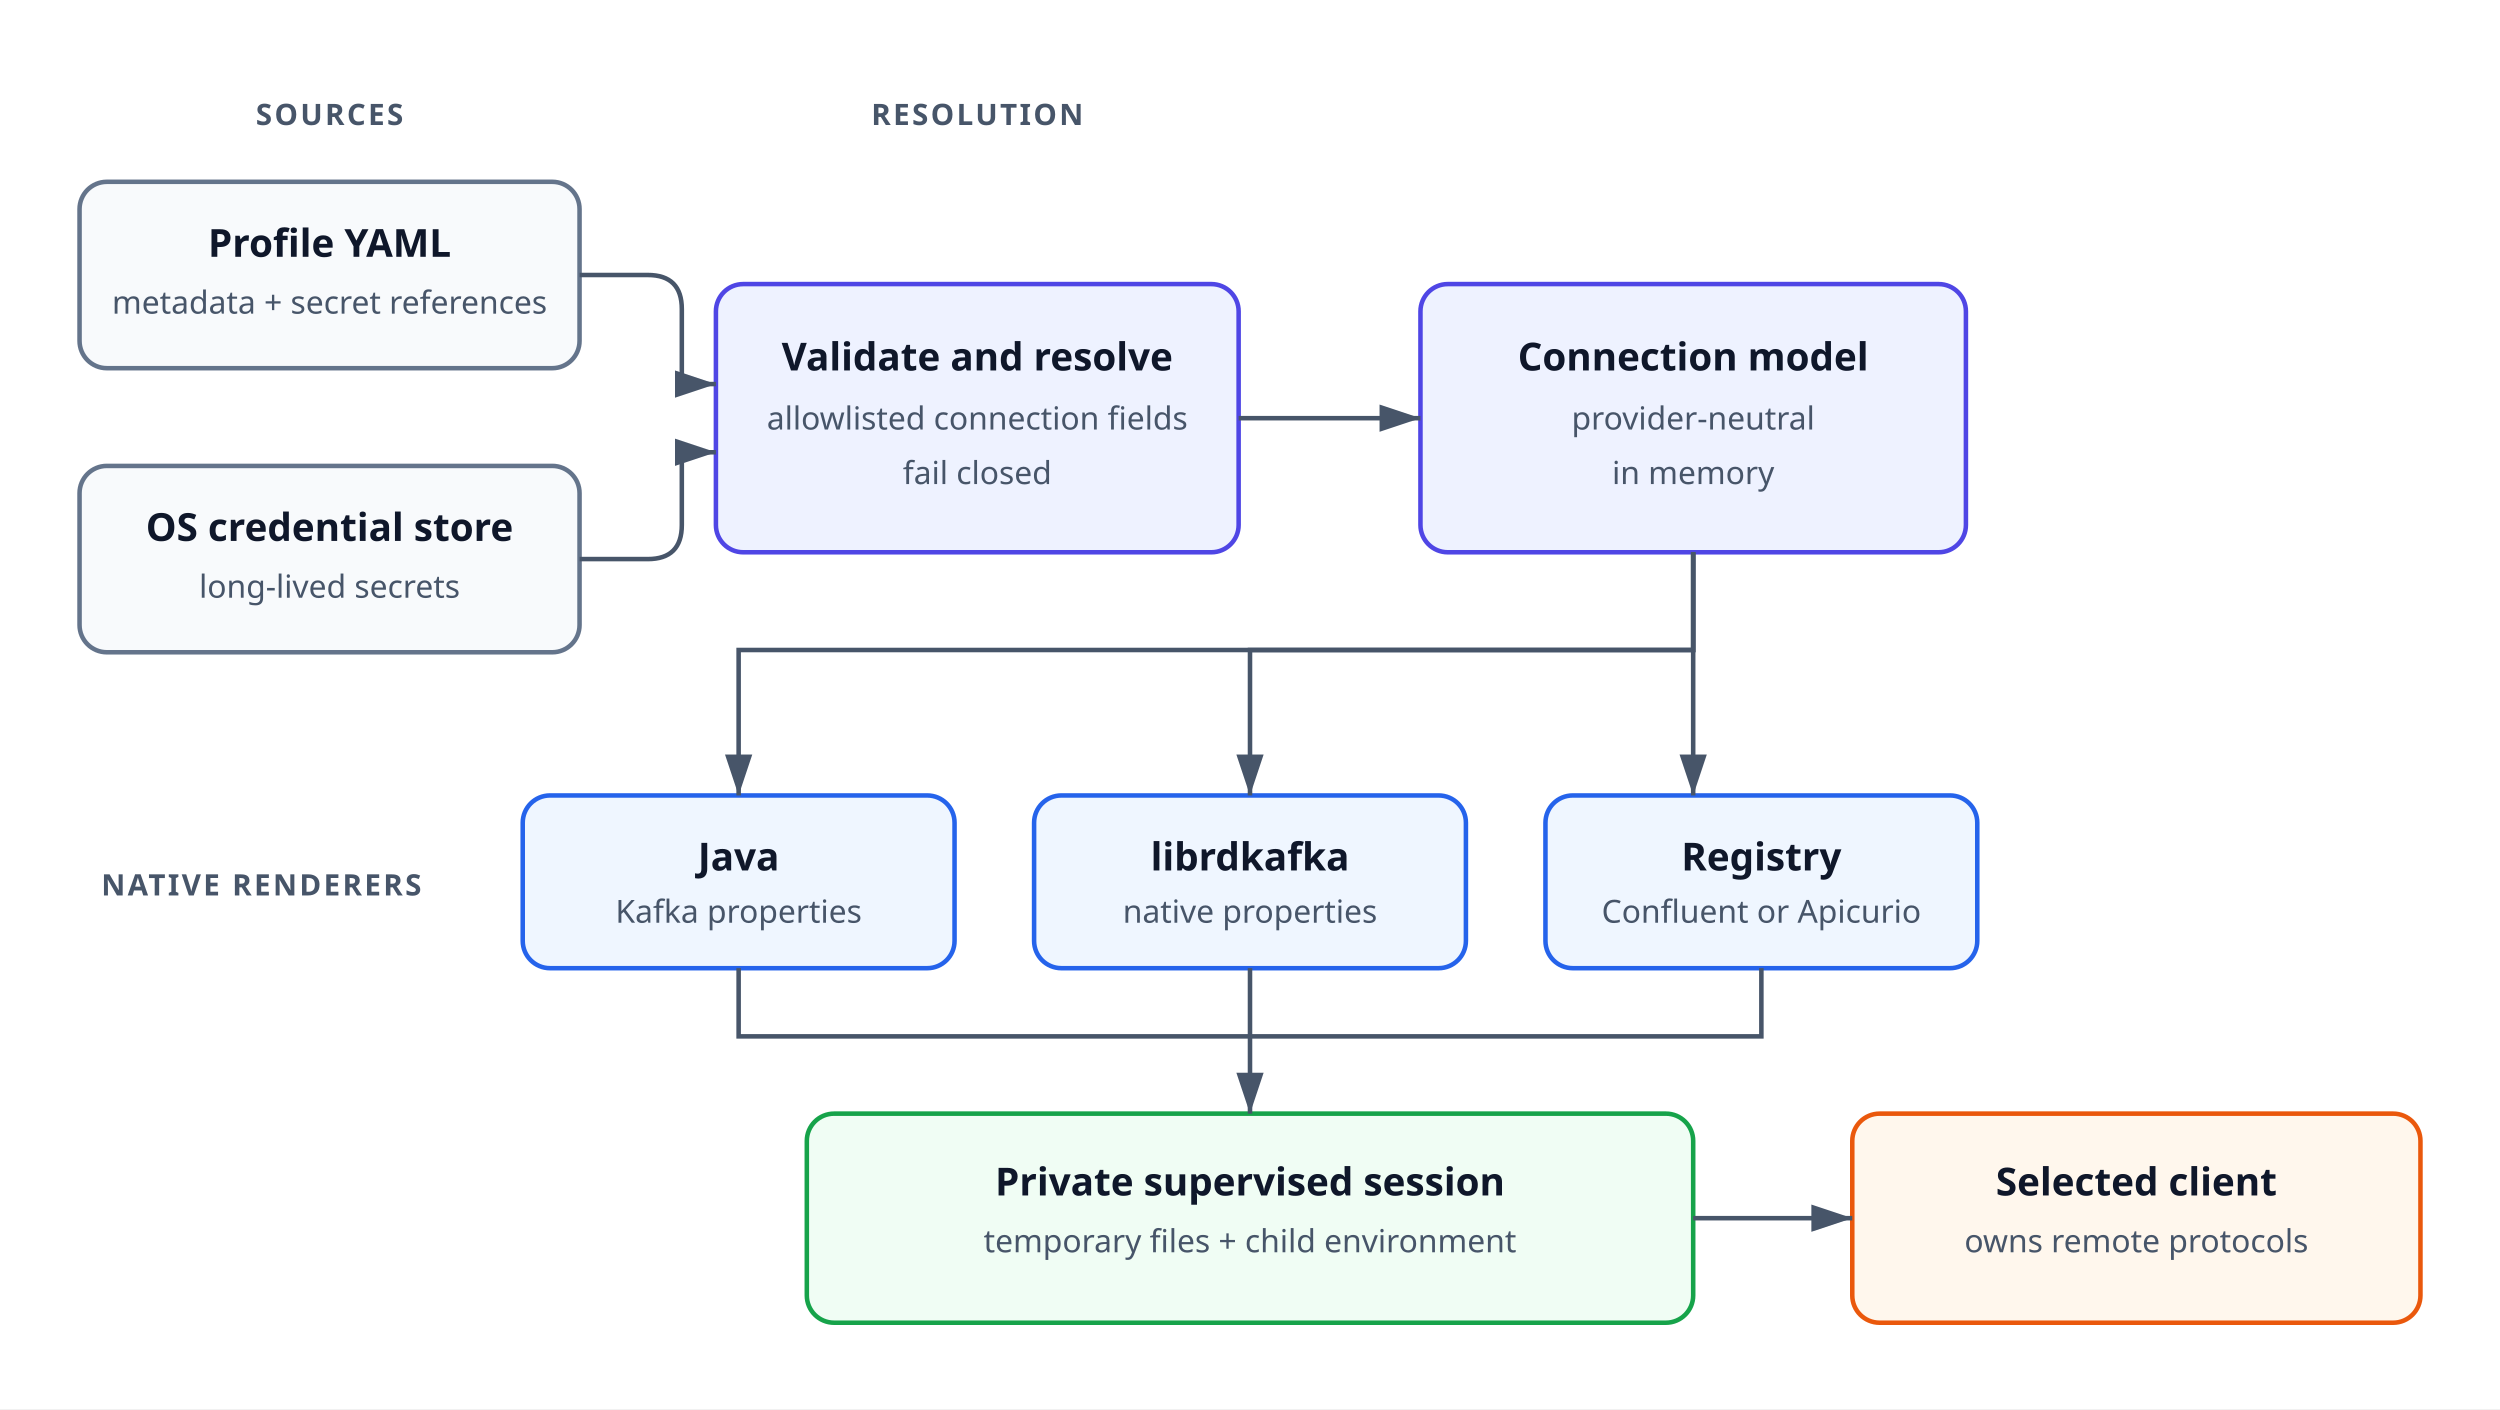
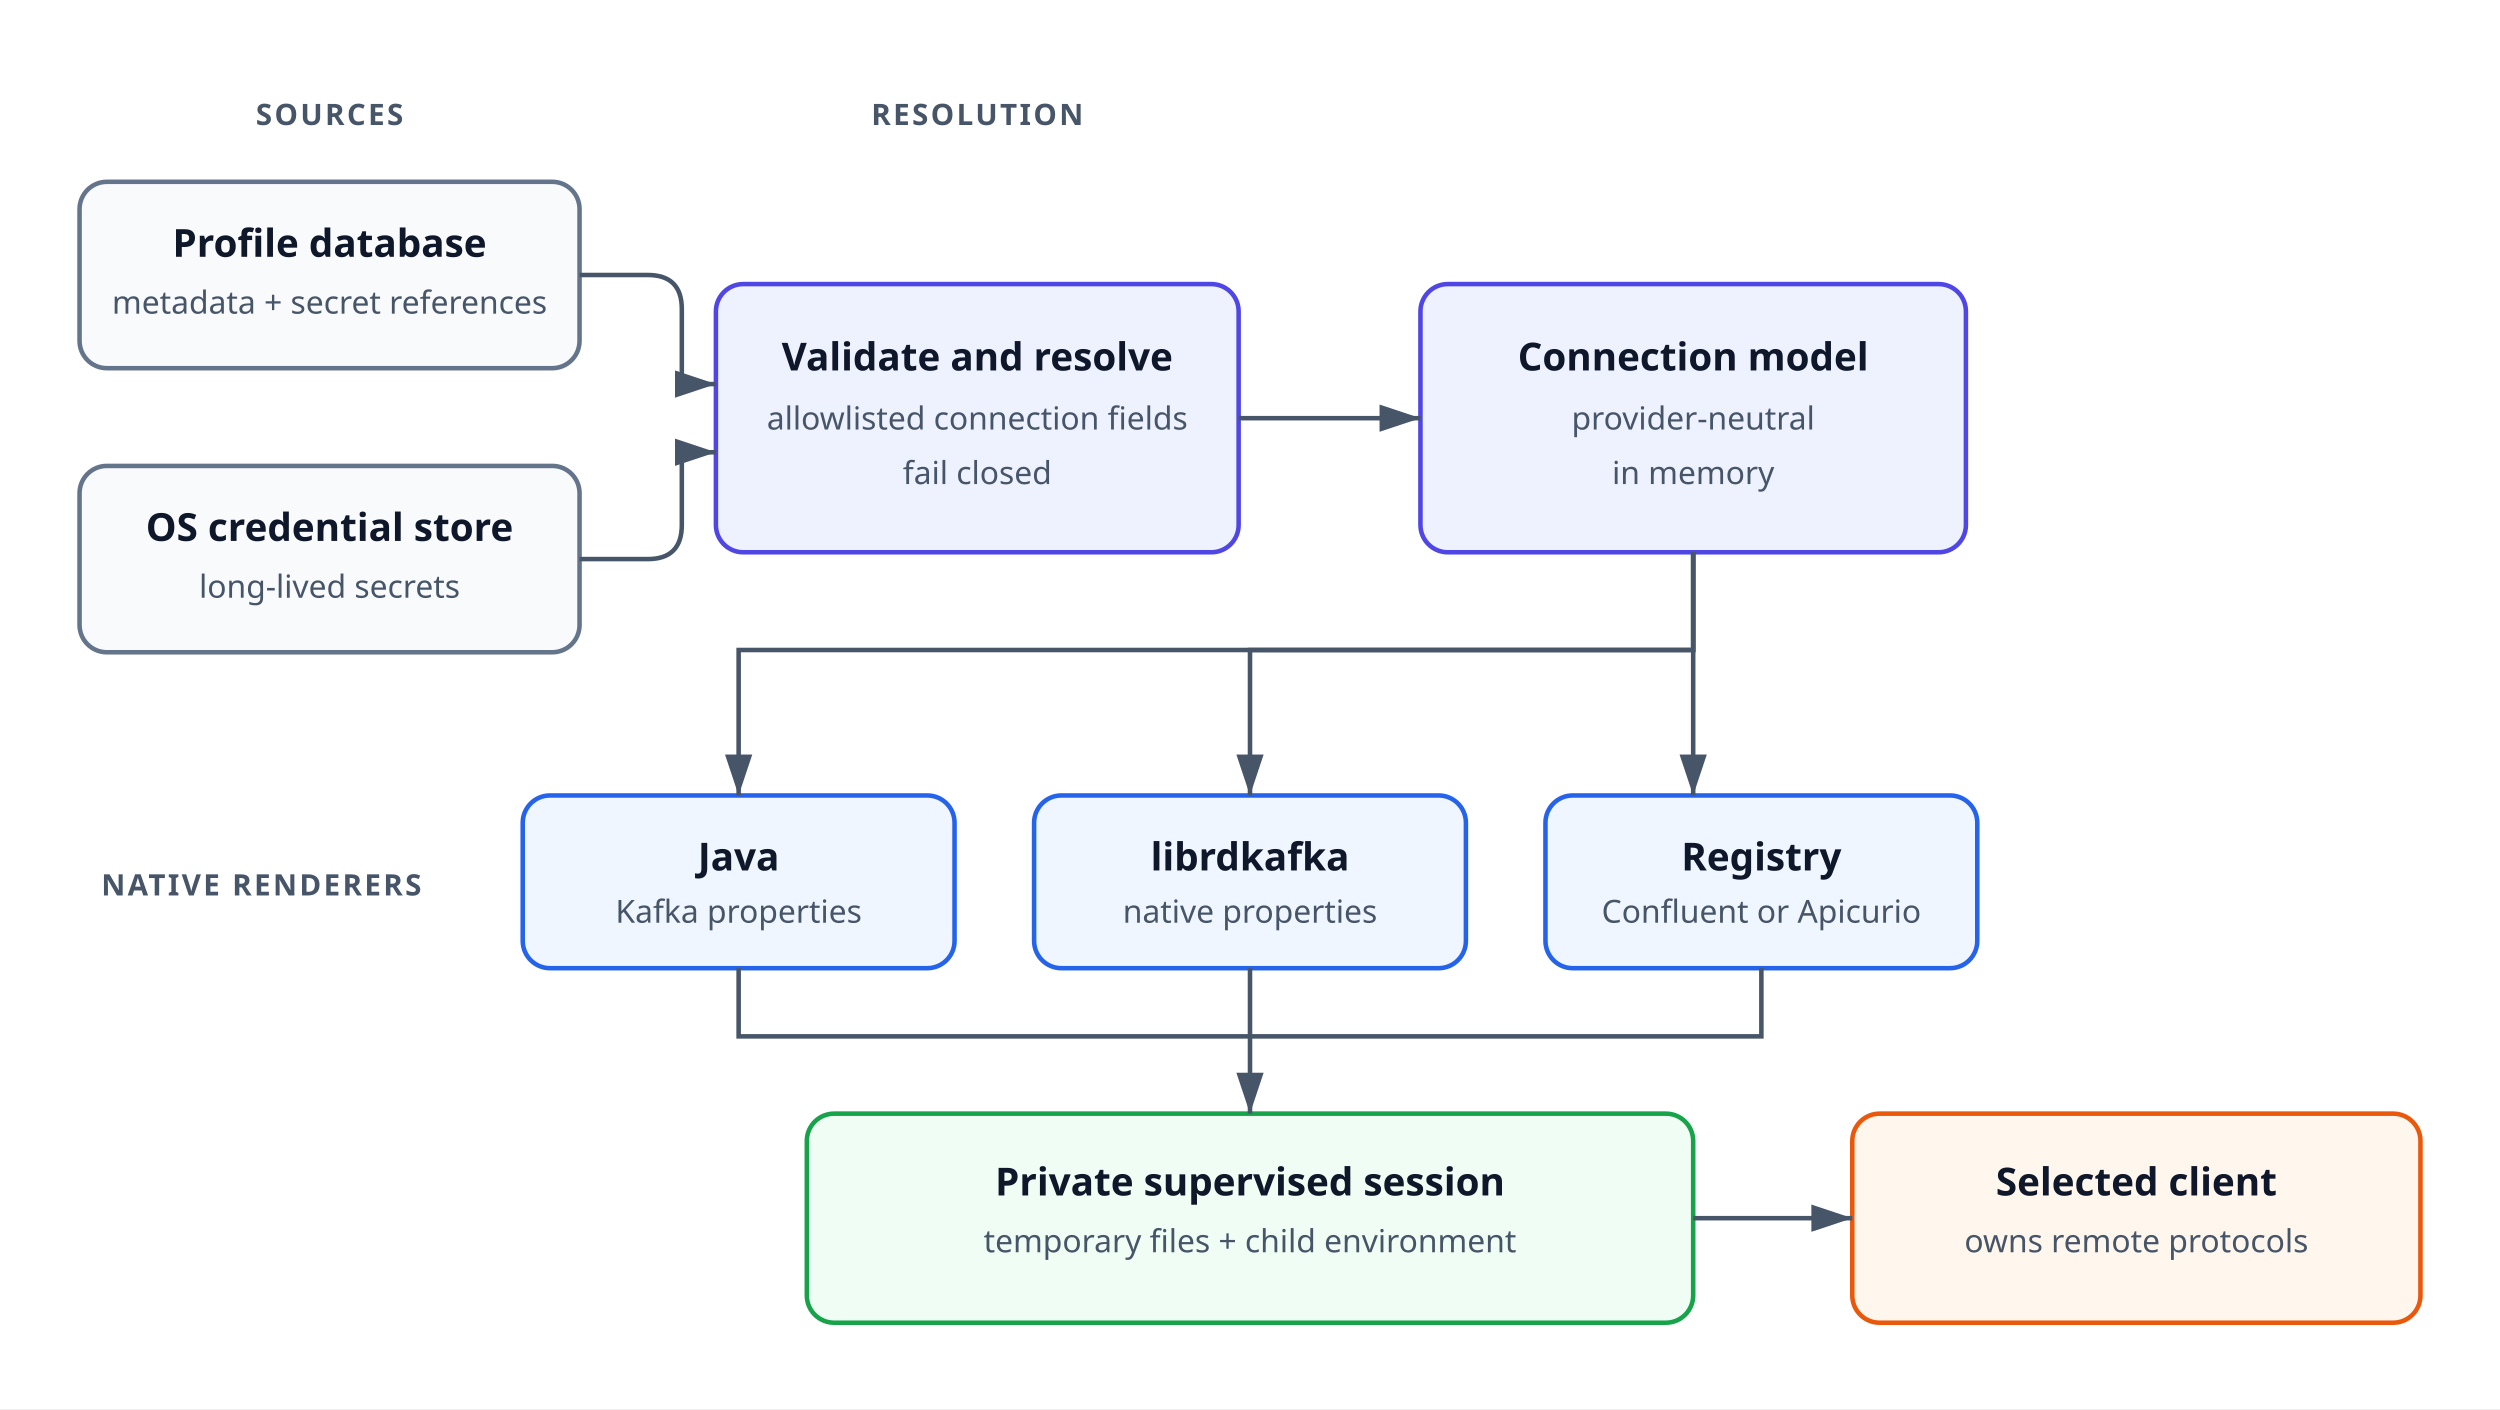
<svg xmlns="http://www.w3.org/2000/svg" width="1100" height="620" viewBox="0 0 1100 620" role="img" aria-labelledby="title desc">
  <style>
    :root { color-scheme: light dark; }
    .background { fill: #ffffff; }
    .source { fill: #f8fafc; stroke: #64748b; stroke-width: 2; }
    .model { fill: #eef2ff; stroke: #4f46e5; stroke-width: 2; }
    .renderer { fill: #eff6ff; stroke: #2563eb; stroke-width: 2; }
    .session { fill: #f0fdf4; stroke: #16a34a; stroke-width: 2; }
    .client { fill: #fff7ed; stroke: #ea580c; stroke-width: 2; }
    .connector { fill: none; stroke: #475569; stroke-width: 2; }
    .line { fill: none; stroke: #475569; stroke-width: 2; marker-end: url(#arrow); }
    .label { fill: #0f172a; font: 600 17px system-ui, sans-serif; text-anchor: middle; }
    .detail { fill: #475569; font: 14px system-ui, sans-serif; text-anchor: middle; }
    .group { fill: #475569; font: 600 13px system-ui, sans-serif; text-anchor: middle; letter-spacing: .08em; }
    @media (prefers-color-scheme: dark) {
      .background { fill: #0f172a; }
      .source { fill: #1e293b; stroke: #94a3b8; }
      .model { fill: #312e81; stroke: #818cf8; }
      .renderer { fill: #172554; stroke: #60a5fa; }
      .session { fill: #052e16; stroke: #4ade80; }
      .client { fill: #431407; stroke: #fb923c; }
      .connector, .line { stroke: #cbd5e1; }
      .label { fill: #f8fafc; }
      .detail, .group { fill: #cbd5e1; }
    }
  </style>
  <defs>
    <marker id="arrow" markerWidth="10" markerHeight="10" refX="9" refY="3" orient="auto" markerUnits="strokeWidth">
      <path d="M0,0 L0,6 L9,3 z" fill="context-stroke" />
    </marker>
  </defs>
  <rect class="background" width="1100" height="620" />
  <text class="group" x="145" y="55">SOURCES</text>
  <rect class="source" x="35" y="80" width="220" height="82" rx="12" />
-   <text class="label" x="145" y="113">Profile YAML</text>
+   <text class="label" x="145" y="113">Profile database</text>
  <text class="detail" x="145" y="138">metadata + secret references</text>
  <rect class="source" x="35" y="205" width="220" height="82" rx="12" />
  <text class="label" x="145" y="238">OS credential store</text>
  <text class="detail" x="145" y="263">long-lived secrets</text>
  <text class="group" x="430" y="55">RESOLUTION</text>
  <rect class="model" x="315" y="125" width="230" height="118" rx="12" />
  <text class="label" x="430" y="163">Validate and resolve</text>
  <text class="detail" x="430" y="189">allowlisted connection fields</text>
  <text class="detail" x="430" y="213">fail closed</text>
  <path class="line" d="M255 121 H285 Q300 121 300 136 V169 H315" />
  <path class="line" d="M255 246 H285 Q300 246 300 231 V199 H315" />
  <rect class="model" x="625" y="125" width="240" height="118" rx="12" />
  <text class="label" x="745" y="163">Connection model</text>
  <text class="detail" x="745" y="189">provider-neutral</text>
  <text class="detail" x="745" y="213">in memory</text>
  <path class="line" d="M545 184 H625" />
  <text class="group" x="115" y="394">NATIVE RENDERERS</text>
  <rect class="renderer" x="230" y="350" width="190" height="76" rx="12" />
  <text class="label" x="325" y="383">Java</text>
  <text class="detail" x="325" y="406">Kafka properties</text>
  <rect class="renderer" x="455" y="350" width="190" height="76" rx="12" />
  <text class="label" x="550" y="383">librdkafka</text>
  <text class="detail" x="550" y="406">native properties</text>
  <rect class="renderer" x="680" y="350" width="190" height="76" rx="12" />
  <text class="label" x="775" y="383">Registry</text>
  <text class="detail" x="775" y="406">Confluent or Apicurio</text>
  <path class="line" d="M745 243 V286 H325 V350" />
  <path class="line" d="M745 243 V286 H550 V350" />
  <path class="line" d="M745 243 V350" />
  <rect class="session" x="355" y="490" width="390" height="92" rx="12" />
  <text class="label" x="550" y="526">Private supervised session</text>
  <text class="detail" x="550" y="551">temporary files + child environment</text>
  <path class="connector" d="M325 426 V456 H775 V426" />
  <path class="connector" d="M550 426 V456" />
  <path class="line" d="M550 456 V490" />
  <rect class="client" x="815" y="490" width="250" height="92" rx="12" />
  <text class="label" x="940" y="526">Selected client</text>
  <text class="detail" x="940" y="551">owns remote protocols</text>
  <path class="line" d="M745 536 H815" />
</svg>
